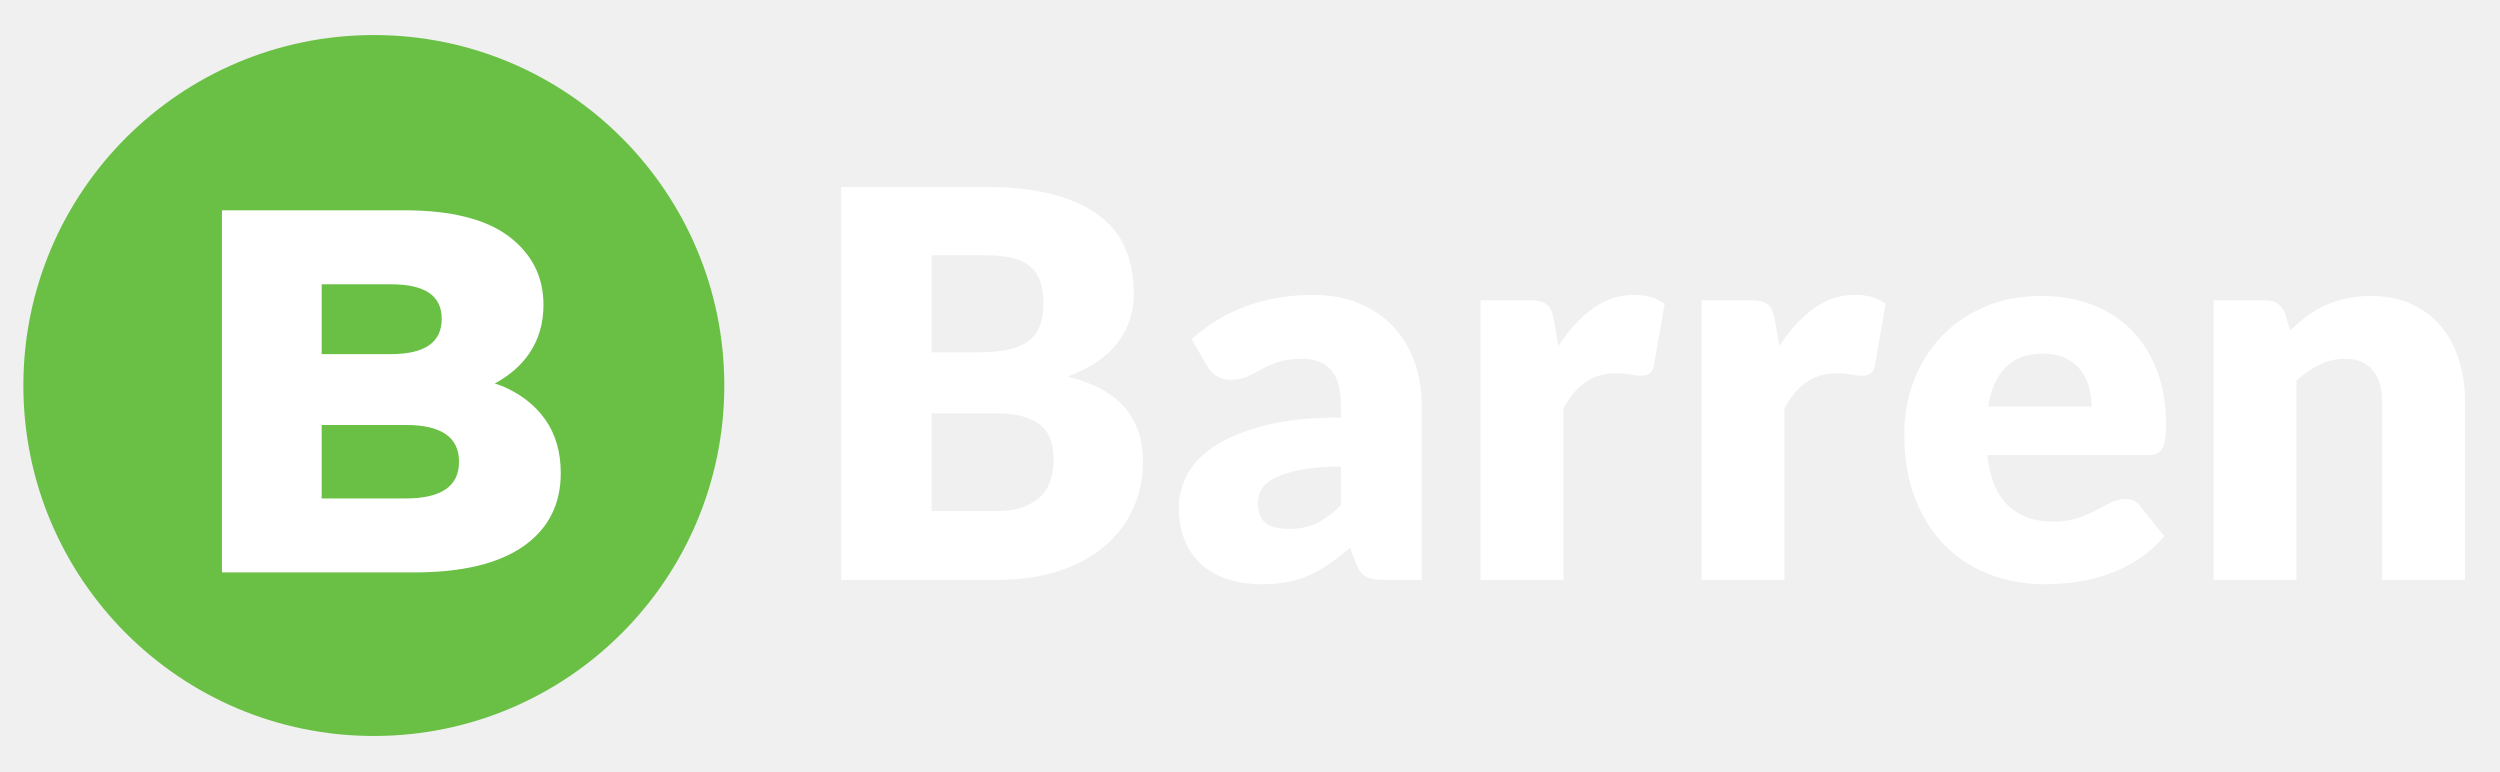
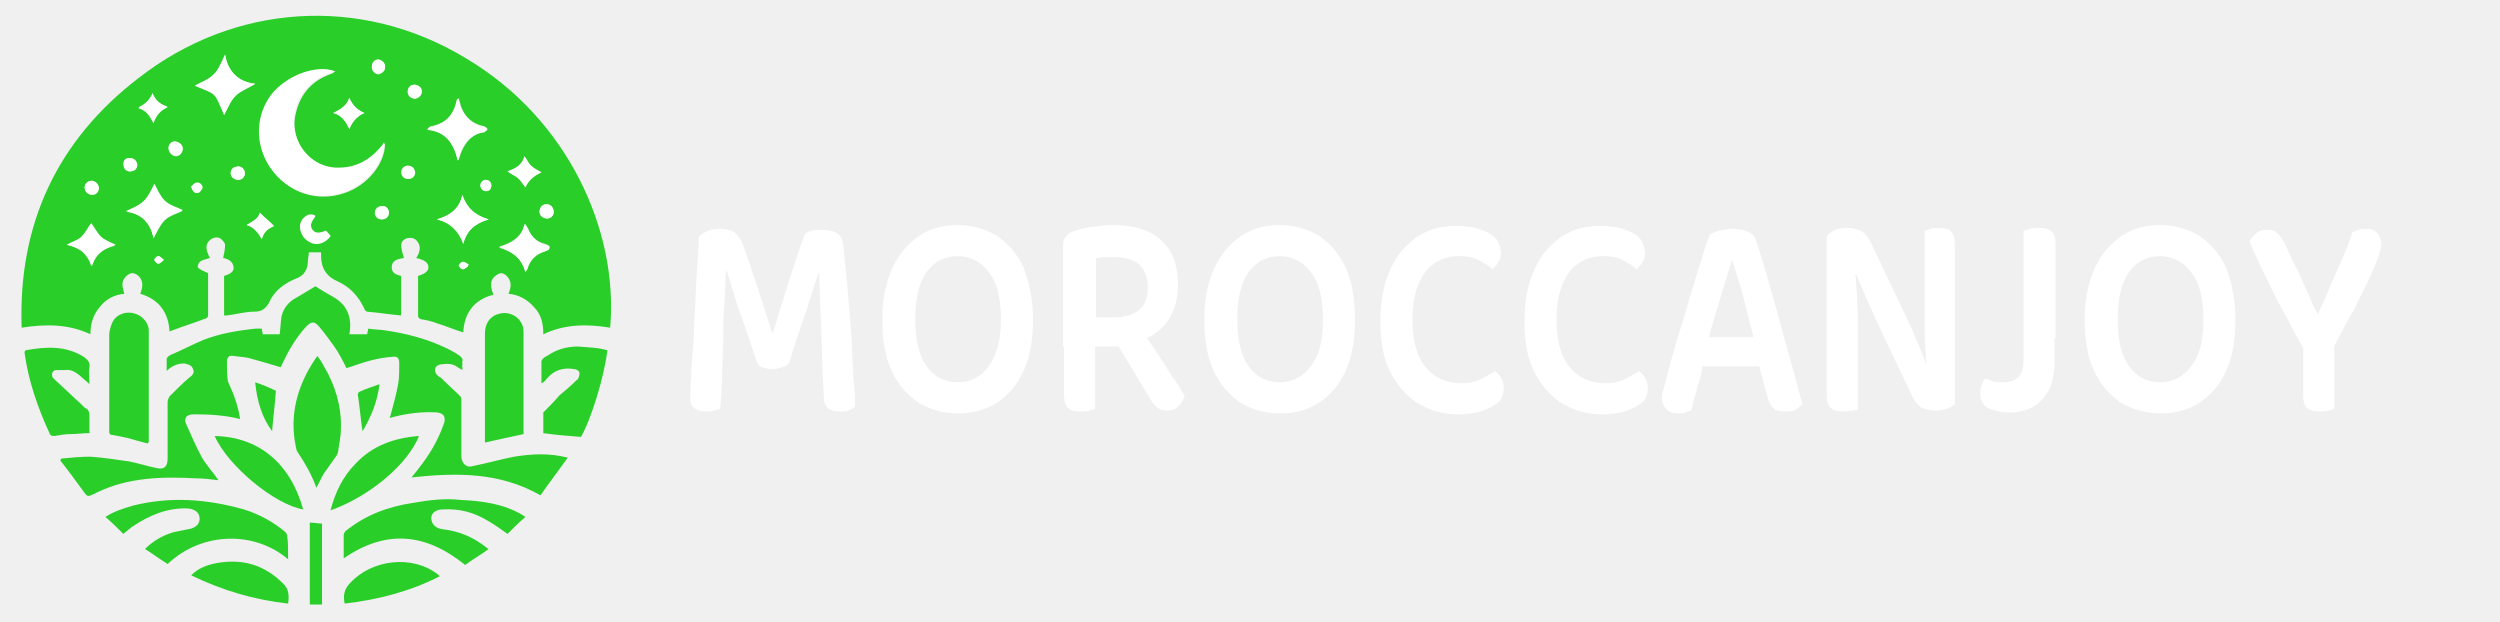
- <svg xmlns="http://www.w3.org/2000/svg" preserveAspectRatio="xMidYMid" width="214" height="66" viewBox="0 0 214 66">
-   <defs>
-     <style>
-       .cls-1 {
-         fill: #fff;
-         fill-rule: evenodd;
-       }
- 
-       .cls-2 {
-         fill: #6ac045;
-       }
-     </style>
-   </defs>
+ <svg xmlns="http://www.w3.org/2000/svg" version="1.1" id="Layer_1" x="0px" y="0px" viewBox="0 0 265.5 66" enable-background="new 0 0 265.5 66" xml:space="preserve">
  <g>
-     <path d="M203.908,49.639 L203.908,34.427 C203.908,33.258 203.641,32.346 203.107,31.692 C202.572,31.038 201.786,30.711 200.748,30.711 C199.970,30.711 199.237,30.880 198.550,31.219 C197.863,31.557 197.206,32.011 196.580,32.581 L196.580,49.639 L189.481,49.639 L189.481,25.702 L193.878,25.702 C194.321,25.702 194.691,25.802 194.989,26.002 C195.287,26.202 195.496,26.502 195.619,26.902 L196.031,28.287 C196.489,27.856 196.962,27.456 197.451,27.087 C197.939,26.717 198.462,26.406 199.019,26.152 C199.576,25.898 200.179,25.698 200.828,25.552 C201.477,25.406 202.183,25.332 202.947,25.332 C204.244,25.332 205.393,25.560 206.393,26.013 C207.393,26.468 208.237,27.098 208.924,27.906 C209.611,28.714 210.129,29.676 210.481,30.792 C210.832,31.908 211.008,33.120 211.008,34.427 L211.008,49.639 L203.908,49.639 ZM185.085,38.421 C184.962,38.621 184.799,38.759 184.592,38.836 C184.386,38.913 184.123,38.952 183.802,38.952 L170.108,38.952 C170.337,40.952 170.940,42.403 171.917,43.303 C172.894,44.203 174.154,44.653 175.696,44.653 C176.520,44.653 177.230,44.553 177.825,44.353 C178.421,44.153 178.951,43.930 179.417,43.684 C179.883,43.438 180.310,43.215 180.699,43.014 C181.089,42.815 181.497,42.714 181.925,42.714 C182.489,42.714 182.917,42.922 183.207,43.338 L185.268,45.900 C184.535,46.746 183.745,47.435 182.898,47.966 C182.051,48.497 181.180,48.912 180.287,49.212 C179.394,49.512 178.501,49.720 177.608,49.836 C176.715,49.951 175.864,50.009 175.055,50.009 C173.390,50.009 171.829,49.735 170.371,49.189 C168.913,48.643 167.638,47.831 166.547,46.754 C165.455,45.677 164.593,44.338 163.959,42.737 C163.326,41.137 163.009,39.275 163.009,37.151 C163.009,35.551 163.280,34.035 163.822,32.604 C164.364,31.173 165.142,29.918 166.158,28.841 C167.173,27.764 168.402,26.910 169.845,26.279 C171.287,25.648 172.917,25.332 174.734,25.332 C176.306,25.332 177.745,25.579 179.051,26.071 C180.356,26.564 181.478,27.279 182.417,28.218 C183.356,29.157 184.089,30.307 184.615,31.669 C185.142,33.031 185.405,34.574 185.405,36.297 C185.405,36.836 185.383,37.275 185.337,37.613 C185.291,37.952 185.207,38.221 185.085,38.421 ZM178.822,33.135 C178.676,32.596 178.440,32.115 178.112,31.692 C177.783,31.269 177.352,30.927 176.818,30.665 C176.283,30.403 175.635,30.272 174.871,30.272 C173.512,30.272 172.451,30.661 171.688,31.438 C170.925,32.215 170.421,33.335 170.177,34.797 L179.039,34.797 C179.039,34.228 178.967,33.674 178.822,33.135 ZM160.124,31.969 C159.941,32.100 159.696,32.165 159.391,32.165 C159.131,32.165 158.826,32.131 158.475,32.061 C158.124,31.992 157.681,31.957 157.147,31.957 C155.284,31.957 153.818,32.958 152.750,34.958 L152.750,49.639 L145.651,49.639 L145.651,25.702 L149.864,25.702 C150.215,25.702 150.509,25.733 150.746,25.794 C150.983,25.856 151.181,25.952 151.342,26.083 C151.502,26.214 151.624,26.387 151.708,26.602 C151.792,26.818 151.864,27.079 151.925,27.387 L152.315,29.626 C153.185,28.272 154.162,27.202 155.246,26.417 C156.330,25.633 157.513,25.240 158.796,25.240 C159.879,25.240 160.750,25.502 161.406,26.025 L160.490,31.288 C160.429,31.611 160.307,31.838 160.124,31.969 ZM141.208,31.969 C141.025,32.100 140.781,32.165 140.476,32.165 C140.216,32.165 139.911,32.131 139.560,32.061 C139.208,31.992 138.766,31.957 138.231,31.957 C136.369,31.957 134.903,32.958 133.834,34.958 L133.834,49.639 L126.735,49.639 L126.735,25.702 L130.949,25.702 C131.300,25.702 131.594,25.733 131.831,25.794 C132.067,25.856 132.266,25.952 132.426,26.083 C132.586,26.214 132.708,26.387 132.793,26.602 C132.876,26.818 132.949,27.079 133.010,27.387 L133.399,29.626 C134.270,28.272 135.246,27.202 136.331,26.417 C137.414,25.633 138.598,25.240 139.880,25.240 C140.964,25.240 141.834,25.502 142.491,26.025 L141.575,31.288 C141.514,31.611 141.392,31.838 141.208,31.969 ZM116.923,49.362 C116.580,49.178 116.294,48.793 116.065,48.208 L115.561,46.892 C114.965,47.400 114.393,47.847 113.843,48.231 C113.294,48.616 112.725,48.943 112.137,49.212 C111.549,49.482 110.923,49.682 110.259,49.812 C109.595,49.943 108.858,50.009 108.049,50.009 C106.965,50.009 105.981,49.866 105.095,49.580 C104.210,49.295 103.458,48.874 102.840,48.318 C102.221,47.762 101.744,47.071 101.408,46.245 C101.072,45.419 100.905,44.466 100.905,43.386 C100.905,42.536 101.118,41.664 101.546,40.768 C101.973,39.873 102.714,39.059 103.767,38.325 C104.820,37.592 106.240,36.978 108.026,36.484 C109.813,35.990 112.064,35.743 114.782,35.743 L114.782,34.718 C114.782,33.305 114.496,32.283 113.923,31.654 C113.351,31.025 112.538,30.711 111.484,30.711 C110.645,30.711 109.958,30.803 109.423,30.988 C108.889,31.173 108.412,31.380 107.992,31.611 C107.572,31.842 107.164,32.050 106.767,32.234 C106.370,32.419 105.897,32.511 105.347,32.511 C104.858,32.511 104.443,32.392 104.099,32.154 C103.756,31.915 103.484,31.619 103.286,31.265 L102.004,29.026 C103.439,27.749 105.030,26.798 106.778,26.175 C108.526,25.552 110.400,25.240 112.400,25.240 C113.835,25.240 115.129,25.475 116.282,25.944 C117.435,26.414 118.412,27.068 119.213,27.906 C120.015,28.745 120.629,29.741 121.057,30.896 C121.484,32.050 121.698,33.312 121.698,34.681 L121.698,49.639 L118.446,49.639 C117.774,49.639 117.267,49.547 116.923,49.362 ZM114.782,39.944 C113.362,39.944 112.194,40.038 111.278,40.224 C110.362,40.410 109.637,40.643 109.103,40.922 C108.568,41.202 108.198,41.520 107.992,41.877 C107.786,42.234 107.683,42.622 107.683,43.041 C107.683,43.864 107.904,44.442 108.347,44.776 C108.790,45.110 109.438,45.277 110.294,45.277 C111.210,45.277 112.011,45.115 112.698,44.792 C113.385,44.469 114.080,43.946 114.782,43.222 L114.782,39.944 ZM97.836,39.506 C97.836,40.937 97.561,42.268 97.012,43.499 C96.462,44.730 95.657,45.804 94.596,46.719 C93.535,47.635 92.226,48.351 90.669,48.866 C89.111,49.382 87.333,49.639 85.333,49.639 L72.005,49.639 L72.005,16.007 L84.279,16.007 C86.584,16.007 88.546,16.222 90.165,16.653 C91.783,17.084 93.103,17.692 94.126,18.477 C95.149,19.261 95.893,20.216 96.359,21.339 C96.825,22.463 97.058,23.717 97.058,25.102 C97.058,25.856 96.951,26.583 96.737,27.283 C96.523,27.983 96.187,28.641 95.729,29.257 C95.271,29.872 94.684,30.430 93.966,30.930 C93.248,31.430 92.386,31.865 91.378,32.234 C93.577,32.773 95.203,33.646 96.256,34.854 C97.310,36.063 97.836,37.613 97.836,39.506 ZM89.020,24.028 C88.821,23.497 88.516,23.070 88.104,22.747 C87.691,22.424 87.168,22.193 86.535,22.055 C85.901,21.916 85.150,21.847 84.279,21.847 L79.745,21.847 L79.745,30.157 L83.776,30.157 C84.630,30.157 85.401,30.096 86.088,29.972 C86.775,29.849 87.359,29.634 87.840,29.326 C88.321,29.018 88.688,28.595 88.940,28.056 C89.191,27.518 89.317,26.841 89.317,26.025 C89.317,25.225 89.218,24.559 89.020,24.028 ZM89.947,37.682 C89.787,37.190 89.512,36.774 89.123,36.436 C88.733,36.097 88.218,35.835 87.577,35.651 C86.936,35.466 86.126,35.374 85.150,35.374 L79.745,35.374 L79.745,43.753 L85.195,43.753 C86.218,43.753 87.054,43.622 87.703,43.361 C88.352,43.099 88.859,42.760 89.226,42.345 C89.592,41.929 89.844,41.460 89.981,40.937 C90.119,40.414 90.188,39.883 90.188,39.344 C90.188,38.729 90.107,38.175 89.947,37.682 Z" class="cls-1" />
+     <path fill="#29CE29" d="M22.1,29c0,1.5,0,3,0,4.5c0,0.1-0.1,0.3-0.2,0.3c-1.3,0.5-2.6,0.9-3.9,1.4c-0.1-2-1.1-3.4-3.1-4   c0.1-0.3,0.2-0.6,0.2-0.8c0.1-0.7-0.4-1.3-1-1.4c-0.5,0-1.1,0.6-1.1,1.2c0,0.3,0.1,0.6,0.2,1c-1,0.1-1.9,0.5-2.6,1.4   c-0.7,0.8-1,1.8-1,2.9c-2.3-1.1-4.8-1.1-7.3-0.7c-0.4-11,3.8-19.9,12.4-26.5c10.1-7.9,23.6-8.9,34.8-2.1   c10.8,6.4,16.2,18.3,15.3,28.6c-2.4-0.4-4.8-0.4-7.1,0.7c0-1.1-0.2-2.1-1-2.9c-0.7-0.8-1.6-1.3-2.7-1.4c0.3-0.7,0.4-1.4-0.3-2   c-0.4-0.3-0.7-0.2-1.1,0.1c-0.5,0.4-0.6,1-0.2,2c-2,0.5-3.1,1.9-3.2,4c-1-0.3-1.9-0.7-2.9-1c-0.5-0.2-1-0.3-1.6-0.4   c-0.1,0-0.3-0.2-0.3-0.3c0-1.4,0-2.9,0-4.3c0.7-0.2,1.1-0.5,1.1-0.9c0-0.5-0.4-0.8-1.3-1c0.4-0.6,0.6-1.3,0-1.9   c-0.3-0.3-0.9-0.3-1.2-0.1c-0.5,0.3-0.5,0.7-0.1,2c-0.6,0.1-1.3,0.2-1.3,1c0,0.6,0.5,0.8,1,0.9c0,1.4,0,2.8,0,4.2   c-1.2-0.1-2.4-0.3-3.6-0.4c-0.1,0-0.3-0.2-0.3-0.3c-0.6-1.3-1.5-2.3-2.8-2.9c-1.2-0.5-1.8-1.4-1.8-2.7c0-0.1,0-0.2,0-0.4   c-0.4,0-0.8,0-1.3,0c0,0.3-0.1,0.6-0.1,0.9c0,0.9-0.4,1.6-1.3,1.9c-1.2,0.5-2.3,1.3-2.8,2.5c-0.4,0.7-0.8,1-1.6,1   c-1,0-2,0.3-2.9,0.4c-0.1,0-0.2,0-0.3,0c0-1.4,0-2.8,0-4.2c0.7-0.2,1.1-0.5,1-1c-0.1-0.5-0.5-0.8-1.1-0.9c0.1-0.5,0.2-0.9,0.2-1.4   c0-0.2-0.2-0.4-0.4-0.6c-0.3-0.3-0.9-0.2-1.2,0.1c-0.5,0.4-0.5,1,0,1.9c-0.6,0.2-1.3,0.2-1.3,1C21.2,28.6,21.6,28.8,22.1,29z    M35.6,7.6c-1.5-0.6-4.7,0-6.5,2.3c-1.9,2.3-2,5.5-0.3,8c1.8,2.6,4.9,3.6,7.8,2.6c2.4-0.8,4.3-3.1,4.3-5.3   c-0.1,0.1-0.2,0.2-0.2,0.3c-1.2,1.4-2.7,2.3-4.6,2.4c-3,0.1-5.4-2.8-4.7-5.8c0.5-2.2,1.8-3.6,3.9-4.3C35.4,7.7,35.5,7.6,35.6,7.6z    M48.6,17c0,0,0.1,0,0.1,0c0-0.1,0.1-0.2,0.1-0.3c0.4-1.3,1.1-2.3,2.4-2.7c0.1,0,0.3-0.1,0.4-0.1c0.1,0,0.1-0.1,0.2-0.2   c-0.1-0.1-0.1-0.1-0.2-0.2c-0.1,0-0.1-0.1-0.2-0.1c-1.5-0.3-2.3-1.3-2.6-2.7c0-0.1-0.1-0.2-0.1-0.3c-0.1,0.1-0.1,0.1-0.1,0.1   c-0.3,1.6-1.2,2.6-2.8,2.9c-0.1,0-0.2,0.1-0.3,0.2c0,0,0,0.1,0,0.1C47.3,14,48.2,15.2,48.6,17z M23.9,5.8c-0.4,0.8-0.7,1.6-1.2,2.1   c-0.5,0.5-1.3,0.8-2,1.2c2.3,1,2,0.5,3.1,3.1c0.4-0.7,0.6-1.5,1.2-2c0.5-0.5,1.3-0.8,2.1-1.3C25.3,8.7,24.2,7.6,23.9,5.8z    M16.3,25.3c0.4-0.7,0.7-1.4,1.2-1.9c0.5-0.5,1.3-0.7,1.9-1c-0.6-0.3-1.4-0.5-1.9-1c-0.5-0.5-0.8-1.2-1.1-1.8   c-0.3,0.5-0.6,1.3-1.1,1.8c-0.5,0.5-1.3,0.7-1.9,1.1C15,22.7,16,23.6,16.3,25.3z M46.4,23.3c1.5,0.3,2.4,1.2,2.8,2.6   c0.4-1.5,1.3-2.2,2.7-2.6c-1.4-0.4-2.3-1.2-2.8-2.6C48.8,22.2,47.7,22.9,46.4,23.3z M55.8,28.9c0.1-0.2,0.2-0.3,0.2-0.4   c0.3-1,0.9-1.6,1.9-1.9c0.1,0,0.3-0.1,0.4-0.2c0.1,0,0.1-0.3,0-0.3c-0.1-0.1-0.2-0.1-0.4-0.2c-0.9-0.2-1.5-0.8-1.8-1.6   c-0.1-0.2-0.2-0.3-0.3-0.5c0,0-0.1,0-0.1,0c-0.3,1.4-1.4,2-2.7,2.4C54.4,26.7,55.4,27.4,55.8,28.9z M7.1,26c1.4,0.3,2.2,1,2.6,2.3   c0.4-1.3,1.3-1.9,2.5-2.2c-0.6-0.4-1.2-0.6-1.6-0.9c-0.4-0.4-0.7-0.9-1-1.4c-0.3,0.5-0.6,1-1,1.4C8.3,25.5,7.7,25.6,7.1,26z    M34.6,24.5c-0.7,0.3-1.1,0.3-1.4-0.1c-0.3-0.4-0.2-0.9,0.3-1.5c-0.5-0.3-1-0.1-1.4,0.4c-0.5,0.7-0.2,1.7,0.6,2.2   c0.8,0.5,1.8,0.3,2.4-0.5C35,24.9,34.8,24.7,34.6,24.5z M57.5,18.3c-0.5-0.3-0.8-0.4-1.1-0.7c-0.3-0.3-0.4-0.6-0.7-1   c-0.3,1-1,1.3-1.8,1.6c0.4,0.3,0.8,0.5,1.1,0.7c0.3,0.3,0.5,0.6,0.8,1C56.1,19.2,56.7,18.7,57.5,18.3z M38.7,12   c-0.7-0.3-1.3-0.8-1.6-1.6c-0.3,0.9-1,1.3-1.7,1.6c0.8,0.2,1.3,0.8,1.7,1.7C37.5,12.8,38,12.3,38.7,12z M16.2,9.9   c-0.3,0.8-0.9,1.2-1.5,1.5c0.8,0.2,1.2,0.8,1.6,1.6c0.3-0.9,0.8-1.4,1.5-1.7C17,11.1,16.5,10.7,16.2,9.9z M29.1,24   c-0.5-0.5-1-0.9-1.5-1.4c-0.2,0.7-0.8,0.9-1.4,1.3c0.7,0.2,1.2,0.8,1.6,1.5C28,24.6,28.5,24.2,29.1,24z M19.4,15.8   c0-0.4-0.3-0.7-0.8-0.7c-0.4,0-0.7,0.3-0.7,0.7c0,0.4,0.4,0.8,0.8,0.8C19.1,16.6,19.4,16.2,19.4,15.8z M58,21.7   c-0.4,0-0.7,0.4-0.7,0.8c0,0.4,0.4,0.7,0.8,0.7c0.4,0,0.7-0.3,0.7-0.7C58.8,22,58.4,21.6,58,21.7z M44.8,9.7C44.8,9.3,44.4,9,44,9   c-0.4,0-0.7,0.3-0.7,0.7c0,0.4,0.4,0.8,0.8,0.7C44.5,10.4,44.8,10.1,44.8,9.7z M9.7,19.2c-0.4,0-0.7,0.4-0.7,0.7   c0,0.4,0.4,0.7,0.8,0.7c0.4,0,0.7-0.3,0.7-0.7C10.4,19.6,10.1,19.2,9.7,19.2z M26,18.4c0-0.4-0.4-0.8-0.8-0.7   c-0.4,0-0.7,0.3-0.7,0.7c0,0.4,0.4,0.7,0.8,0.7C25.7,19.1,26,18.8,26,18.4z M40.9,7.1c0-0.4-0.3-0.7-0.7-0.7   c-0.4,0-0.7,0.3-0.7,0.7c0,0.4,0.3,0.8,0.7,0.8C40.6,7.8,40.9,7.5,40.9,7.1z M41.3,22.6c0-0.4-0.3-0.7-0.8-0.7   c-0.4,0-0.7,0.3-0.7,0.7c0,0.4,0.3,0.7,0.7,0.7C41,23.2,41.3,23,41.3,22.6z M13.8,18.2c0.4,0,0.7-0.3,0.8-0.6   c0-0.4-0.3-0.8-0.7-0.8c-0.4,0-0.7,0.3-0.7,0.6C13.1,17.9,13.4,18.2,13.8,18.2z M43.3,17.6c-0.4,0-0.7,0.3-0.7,0.7   c0,0.4,0.3,0.7,0.7,0.7c0.4,0,0.7-0.3,0.7-0.7C44.1,17.9,43.8,17.6,43.3,17.6z M51.6,20.3c0.3,0,0.6-0.3,0.6-0.6   c0-0.4-0.3-0.6-0.6-0.6c-0.3,0-0.5,0.2-0.5,0.6C51,20,51.3,20.3,51.6,20.3z M20.3,19.8c0.1,0.4,0.4,0.8,0.6,0.7   c0.2-0.1,0.4-0.3,0.5-0.5c0.1-0.3-0.3-0.6-0.6-0.6C20.7,19.4,20.5,19.6,20.3,19.8z M49.7,28.3c0-0.1,0-0.1,0-0.2   c-0.2-0.1-0.4-0.3-0.6-0.3c-0.1,0-0.4,0.3-0.4,0.4c0.1,0.2,0.3,0.4,0.4,0.4C49.3,28.6,49.5,28.4,49.7,28.3z M17.4,27.6   c-0.3-0.2-0.4-0.4-0.6-0.4c-0.1,0-0.4,0.2-0.4,0.4c0,0.1,0.2,0.4,0.4,0.4C17,28,17.2,27.8,17.4,27.6z" />
+     <path fill="#29CE29" d="M25.5,44.5c-1.6-0.4-3.2-0.5-4.9-0.5c-0.9,0-1.1,0.5-0.8,1.1c0.5,1.1,1,2.3,1.6,3.4   c0.5,0.9,1.2,1.6,1.8,2.5c-0.8-0.1-1.6-0.2-2.4-0.2c-3.6-0.2-7.2-0.1-10.5,1.5c-0.1,0-0.1,0.1-0.2,0.1c-0.8,0.4-0.8,0.4-1.3-0.3   c-0.8-1.1-1.6-2.2-2.4-3.2c0-0.1,0.1-0.1,0.1-0.2c1-0.1,2.1-0.2,3.1-0.2c1.4,0.1,2.7,0.3,4.1,0.5c1,0.2,1.9,0.5,2.9,0.7   c0.8,0.2,1.2-0.1,1.2-1c0-2,0-4,0-6c0-0.2,0.1-0.4,0.2-0.6c0.7-0.7,1.4-1.4,2.1-2c0.3-0.2,0.6-0.5,0.4-0.9   c-0.1-0.4-0.5-0.5-0.9-0.6c-0.7,0-1.3,0.2-1.9,0.8c0-0.5,0-0.9,0-1.3c0-0.1,0.2-0.3,0.4-0.4c1.2-0.5,2.3-1.1,3.5-1.6   c1.8-0.7,3.7-1,5.5-1.2c0.2,0,0.4,0,0.7,0c0,0.2,0.1,0.4,0.1,0.6c0.6,0,1.2,0,1.8,0c0.1-0.7,0.1-1.3,0.2-1.9c0.2-0.9,0.8-1.6,1.6-2   c0.7-0.4,1.3-0.8,2-1.2c0.6,0.4,1.3,0.8,2,1.2c1.5,0.9,1.9,2.3,1.6,3.9c0.6,0,1.2,0,1.9,0c0-0.2,0.1-0.4,0.1-0.6   c0.6,0.1,1.3,0.1,1.9,0.2c2,0.3,4,0.8,5.8,1.6c0.7,0.3,1.3,0.6,1.9,1c0.3,0.2,0.5,0.4,0.4,0.7c0,0.3,0,0.5,0,0.9   c-0.2-0.1-0.3-0.2-0.5-0.3c-0.5-0.4-1.1-0.4-1.8-0.3c-0.6,0.1-0.8,0.6-0.4,1.1c0.1,0.1,0.2,0.2,0.4,0.3c0.7,0.7,1.4,1.3,2.1,2   c0.1,0.1,0.1,0.3,0.1,0.4c0,1.9,0,3.8,0,5.7c0,0.1,0,0.3,0,0.4c0.1,0.7,0.6,1.1,1.2,0.9c1.5-0.3,2.9-0.7,4.4-1   c1.9-0.3,3.7-0.4,5.7,0.1c-1,1.4-2,2.7-2.9,4c-4.4-2.5-9-2.4-13.7-1.9c0.3-0.4,0.6-0.7,0.8-1c1.1-1.4,2-2.9,2.6-4.6   c0-0.1,0.1-0.2,0.1-0.3c0.1-0.6-0.1-0.9-0.8-1c-1.6-0.1-3.1,0.1-4.7,0.5c-0.1,0-0.2,0.1-0.3,0.1c0.3-1.2,0.7-2.5,0.9-3.7   c0.1-0.7,0.1-1.4,0.1-2.1c0-0.6-0.2-0.8-0.8-0.7c-1.4,0.1-2.8,0.5-4.2,1c-0.2,0.1-0.4,0.1-0.6,0.2c-0.4-0.8-0.8-1.6-1.3-2.3   c-0.5-0.7-1-1.4-1.6-2.1c-0.5-0.6-0.8-0.6-1.4,0c-1.1,1.2-1.9,2.6-2.6,4.1c0,0.1-0.1,0.2-0.1,0.2c-1-0.3-2-0.6-3.1-0.9   c-0.6-0.2-1.3-0.2-1.9-0.3c-0.5-0.1-0.7,0.2-0.7,0.6c0,0.7,0,1.4,0.1,2.1C24.9,42,25.3,43.2,25.5,44.5z" />
+     <path fill="#29CE29" d="M30.6,59.4c-3.5-3-9.1-3-12.8,0.5c-0.8-0.5-1.6-1.1-2.4-1.6c0.9-0.9,2-1.5,3.1-1.8c0.5-0.1,1-0.2,1.5-0.3   c0.7-0.1,1.2-0.5,1.2-1.1c0-0.6-0.4-1-1.2-1.1c-2.2-0.1-4.1,0.7-5.9,1.9c-0.3,0.2-0.6,0.5-1,0.8c-0.6-0.6-1.2-1.2-1.9-1.8   c0.9-0.6,1.9-0.9,2.9-1.2c4-1,7.9-0.7,11.8,0.4c1.6,0.5,3.1,1.3,4.4,2.4c0.1,0.1,0.2,0.3,0.2,0.4C30.6,57.6,30.6,58.4,30.6,59.4z" />
+     <path fill="#29CE29" d="M36.5,59.3c0-0.8,0-1.6,0-2.5c0-0.1,0.1-0.3,0.2-0.4c2.1-1.7,4.5-2.6,7.2-3c1.7-0.3,3.4-0.5,5.1-0.3   c2.2,0.1,4.5,0.4,6.5,1.6c0.1,0.1,0.2,0.1,0.3,0.2c-0.7,0.6-1.3,1.2-1.9,1.8c-0.7-0.5-1.4-1-2.1-1.4c-1.5-0.9-3-1.3-4.8-1.2   c-0.7,0-1.2,0.4-1.2,0.9c0,0.6,0.4,1.1,1.2,1.2c1.7,0.2,3.2,0.8,4.6,1.9c0.1,0.1,0.1,0.1,0.3,0.2c-0.8,0.6-1.7,1.1-2.5,1.7   C45.2,56.6,41,56.2,36.5,59.3z" />
+     <path fill="#29CE29" d="M15.7,47.1c-0.8-0.2-1.5-0.4-2.2-0.6c-0.5-0.1-1-0.2-1.5-0.3c-0.4,0-0.4-0.2-0.4-0.5c0-0.9,0-1.8,0-2.7   c0-2.5,0-4.9,0-7.4c0-0.5,0.2-1.1,0.4-1.5c0.4-0.7,1.4-1.1,2.3-0.8c0.8,0.2,1.5,1,1.5,1.8c0,3.9,0,7.8,0,11.8   C15.8,47,15.7,47,15.7,47.1z" />
+     <path fill="#29CE29" d="M55.6,46.1c-1.4,0.3-2.8,0.6-4.1,0.9c0-0.1,0-0.1,0-0.2c0-3.8,0-7.6,0-11.4c0-1.1,0.6-1.9,1.6-2.1   c1.2-0.3,2.5,0.6,2.5,1.9c0,1.4,0,2.8,0,4.2c0,2.1,0,4.2,0,6.3C55.6,45.9,55.6,46,55.6,46.1z" />
+     <path fill="#29CE29" d="M33.6,51.8c-0.5-1.4-1.2-2.6-2-3.8c-0.2-0.3-0.2-0.8-0.3-1.2c-0.5-3.3,0.5-6.3,2.4-9   c0.3,0.4,0.5,0.7,0.7,1.1c1.2,2,1.9,4.3,1.8,6.7c0,0.8-0.2,1.6-0.3,2.4c0,0.1-0.1,0.2-0.1,0.3c-0.4,0.6-0.8,1.1-1.2,1.7   C34.2,50.5,34,51.1,33.6,51.8z" />
+     <path fill="#29CE29" d="M2.7,37.2c2.2-0.4,4.3-0.5,6.2,0.7c0.4,0.3,0.7,0.6,0.6,1.1c-0.1,0.6,0,1.2,0,1.8c-0.4-0.4-0.7-0.6-1-0.9   c-0.5-0.4-1-0.7-1.6-0.6c-0.3,0-0.6,0-0.9,0c-0.4,0-0.6,0.4-0.4,0.8c0.1,0.1,0.2,0.2,0.3,0.3c0.9,0.8,1.8,1.7,2.7,2.5   c0.1,0.1,0.3,0.3,0.4,0.4c0.5,0.2,0.5,0.6,0.5,1c0,0.6,0,1.1,0,1.7c-0.7,0-1.4,0.1-2,0.1c-0.6,0-1.1,0.1-1.7,0.2   c-0.2,0-0.4,0-0.5-0.2C4,43.3,3,40.4,2.6,37.4C2.6,37.3,2.7,37.3,2.7,37.2z" />
+     <path fill="#29CE29" d="M64.5,37.2c-0.3,2.7-1.7,7.3-2.8,9.2c-1.3-0.1-2.6-0.2-4-0.4c0-0.8,0-1.6,0-2.2c0.6-0.6,1.2-1.2,1.7-1.8   c0.6-0.5,1.2-1,1.8-1.6c0.1-0.1,0.2-0.1,0.2-0.2c0.1-0.2,0.2-0.5,0.1-0.7c0-0.1-0.3-0.3-0.5-0.3c-1.2-0.2-2.2,0.1-3,1.1   c-0.1,0.1-0.2,0.3-0.5,0.4c0-0.8,0-1.5,0-2.3c0-0.2,0.3-0.5,0.6-0.6c1-0.7,2.1-1,3.3-1C62.5,36.9,63.5,36.9,64.5,37.2z" />
+     <path fill="#29CE29" d="M44.5,46.3c-1.2,3-5.2,6.4-9.4,7.9c0.5-1.9,1.3-3.6,2.7-5C39.6,47.3,41.9,46.5,44.5,46.3z" />
+     <path fill="#29CE29" d="M22.8,46.3c4.6,0.1,8,2.8,9.4,7.8C29.2,53.6,24.2,49.5,22.8,46.3z" />
+     <path fill="#29CE29" d="M36.6,64.1c-0.2-0.9,0-1.6,0.6-2.2c2.3-2.5,6.6-3,9.3-0.9c0.1,0.1,0.1,0.1,0.2,0.2   C43.6,62.8,40.1,63.7,36.6,64.1z" />
+     <path fill="#29CE29" d="M20.3,61.1c0.8-0.8,1.7-1.1,2.7-1.3c2.8-0.5,5.1,0.2,7.1,2.2c0.6,0.6,0.6,1.3,0.5,2.1   C27,63.7,23.6,62.7,20.3,61.1z" />
+     <path fill="#29CE29" d="M34.2,64.2c-0.5,0-0.9,0-1.3,0c0-2.9,0-5.8,0-8.7c0.4,0,0.9,0.1,1.3,0.1C34.2,58.4,34.2,61.3,34.2,64.2z" />
+     <path fill="#29CE29" d="M29.3,41.5c-0.1,1.5-0.3,2.9-0.4,4.3c-1.1-1.5-1.6-3.2-1.8-5.2C28,40.9,28.7,41.2,29.3,41.5z" />
+     <path fill="#29CE29" d="M38.5,45.8c-0.2-1.3-0.3-2.6-0.5-3.9c0-0.1,0.1-0.3,0.2-0.3c0.6-0.3,1.3-0.5,2.1-0.8   C40.1,42.6,39.4,44.3,38.5,45.8z" />
+     <path fill="#FFFFFF" d="M35.6,7.6c-0.2,0.1-0.3,0.1-0.4,0.1c-2.1,0.7-3.5,2.1-3.9,4.3c-0.6,3,1.7,5.9,4.7,5.8   c1.9,0,3.4-0.9,4.6-2.4c0.1-0.1,0.1-0.2,0.2-0.3c0,2.2-1.9,4.5-4.3,5.3c-2.9,1-6,0-7.8-2.6c-1.7-2.5-1.6-5.7,0.3-8   C31,7.6,34.1,6.9,35.6,7.6z" />
+     <path fill="#FFFFFF" d="M48.6,17c-0.4-1.7-1.2-3-3.2-3.2c0,0,0-0.1,0-0.1c0.1-0.1,0.2-0.2,0.3-0.2c1.6-0.3,2.5-1.3,2.8-2.9   c0,0,0.1-0.1,0.1-0.1c0.1,0.1,0.1,0.2,0.1,0.3c0.4,1.4,1.2,2.3,2.6,2.7c0.1,0,0.2,0,0.2,0.1c0.1,0,0.1,0.1,0.2,0.2   c-0.1,0.1-0.1,0.1-0.2,0.2c-0.1,0.1-0.3,0.1-0.4,0.1c-1.4,0.4-2.1,1.4-2.4,2.7c0,0.1-0.1,0.2-0.1,0.3C48.7,17,48.6,17,48.6,17z" />
+     <path fill="#FFFFFF" d="M23.9,5.8c0.3,1.8,1.4,2.9,3.2,3.1c-0.8,0.5-1.6,0.7-2.1,1.3c-0.5,0.5-0.8,1.3-1.2,2   c-1.1-2.6-0.8-2.1-3.1-3.1c0.7-0.4,1.5-0.6,2-1.2C23.2,7.5,23.5,6.7,23.9,5.8z" />
+     <path fill="#FFFFFF" d="M16.3,25.3c-0.3-1.6-1.3-2.6-2.9-2.9c0.7-0.3,1.4-0.6,1.9-1.1c0.5-0.5,0.8-1.2,1.1-1.8   c0.3,0.6,0.6,1.3,1.1,1.8c0.5,0.5,1.3,0.7,1.9,1c-0.7,0.3-1.4,0.6-1.9,1C17,23.8,16.7,24.5,16.3,25.3z" />
+     <path fill="#FFFFFF" d="M46.4,23.3c1.4-0.4,2.4-1.1,2.7-2.6c0.4,1.4,1.4,2.2,2.8,2.6c-1.4,0.4-2.4,1.2-2.7,2.6   C48.7,24.6,47.9,23.7,46.4,23.3z" />
+     <path fill="#FFFFFF" d="M55.8,28.9c-0.4-1.5-1.4-2.2-2.8-2.6c1.3-0.4,2.4-1,2.7-2.4c0,0,0.1,0,0.1,0c0.1,0.2,0.2,0.3,0.3,0.5   c0.3,0.8,1,1.4,1.8,1.6c0.1,0,0.3,0.1,0.4,0.2c0.1,0,0,0.3,0,0.3c-0.1,0.1-0.2,0.1-0.4,0.2c-1,0.3-1.6,0.9-1.9,1.9   C56,28.6,55.9,28.7,55.8,28.9z" />
+     <path fill="#FFFFFF" d="M7.1,26c0.7-0.3,1.2-0.5,1.6-0.9c0.4-0.4,0.6-0.9,1-1.4c0.3,0.4,0.6,1,1,1.4c0.4,0.4,1,0.6,1.6,0.9   c-1.2,0.3-2.1,0.9-2.5,2.2C9.3,26.9,8.5,26.3,7.1,26z" />
+     <path fill="#FFFFFF" d="M34.6,24.5c0.2,0.2,0.3,0.4,0.5,0.6c-0.6,0.8-1.6,1.1-2.4,0.5c-0.8-0.5-1-1.5-0.6-2.2   c0.3-0.5,0.9-0.7,1.4-0.4c-0.5,0.6-0.7,1.1-0.3,1.5C33.5,24.8,34,24.8,34.6,24.5z" />
+     <path fill="#FFFFFF" d="M57.5,18.3c-0.8,0.3-1.4,0.8-1.7,1.6c-0.3-0.4-0.5-0.8-0.8-1c-0.3-0.3-0.7-0.4-1.1-0.7   c0.9-0.3,1.6-0.7,1.8-1.6c0.3,0.4,0.4,0.8,0.7,1C56.7,17.9,57.1,18.1,57.5,18.3z" />
+     <path fill="#FFFFFF" d="M38.7,12c-0.7,0.3-1.3,0.8-1.6,1.7c-0.4-0.9-0.9-1.5-1.7-1.7c0.7-0.4,1.4-0.7,1.7-1.6   C37.5,11.3,38,11.7,38.7,12z" />
+     <path fill="#FFFFFF" d="M16.2,9.9c0.3,0.8,0.9,1.2,1.6,1.5c-0.7,0.3-1.2,0.8-1.5,1.7c-0.4-0.8-0.8-1.4-1.6-1.6   C15.3,11.1,15.9,10.7,16.2,9.9z" />
+     <path fill="#FFFFFF" d="M29.1,24c-0.6,0.3-1.1,0.6-1.3,1.4c-0.4-0.8-0.8-1.3-1.6-1.5c0.6-0.4,1.2-0.6,1.4-1.3   C28.1,23.1,28.6,23.5,29.1,24z" />
+     <path fill="#FFFFFF" d="M19.4,15.8c0,0.4-0.3,0.7-0.7,0.7c-0.4,0-0.8-0.4-0.8-0.8c0-0.4,0.3-0.7,0.7-0.7   C19.1,15.1,19.4,15.4,19.4,15.8z" />
+     <path fill="#FFFFFF" d="M58,21.7c0.4,0,0.8,0.3,0.8,0.8c0,0.4-0.3,0.7-0.7,0.7c-0.4,0-0.8-0.3-0.8-0.7C57.3,22,57.6,21.7,58,21.7z" />
+     <path fill="#FFFFFF" d="M44.8,9.7c0,0.4-0.3,0.7-0.7,0.8c-0.4,0-0.8-0.3-0.8-0.7C43.3,9.3,43.6,9,44,9C44.4,9,44.8,9.3,44.8,9.7z" />
+     <path fill="#FFFFFF" d="M9.7,19.2c0.4,0,0.8,0.3,0.8,0.8c0,0.4-0.3,0.7-0.7,0.7c-0.4,0-0.8-0.3-0.8-0.7C8.9,19.6,9.3,19.2,9.7,19.2   z" />
+     <path fill="#FFFFFF" d="M26,18.4c0,0.4-0.3,0.7-0.7,0.7c-0.4,0-0.8-0.3-0.8-0.7c0-0.4,0.3-0.7,0.7-0.7C25.7,17.6,26,18,26,18.4z" />
+     <path fill="#FFFFFF" d="M40.9,7.1c0,0.4-0.3,0.7-0.7,0.7c-0.4,0-0.8-0.3-0.7-0.8c0-0.4,0.3-0.7,0.7-0.7C40.6,6.4,40.9,6.7,40.9,7.1   z" />
+     <path fill="#FFFFFF" d="M41.3,22.6c0,0.4-0.3,0.7-0.7,0.7c-0.4,0-0.7-0.3-0.7-0.7c0-0.4,0.3-0.7,0.7-0.7   C40.9,21.8,41.3,22.1,41.3,22.6z" />
+     <path fill="#FFFFFF" d="M13.8,18.2c-0.4,0-0.7-0.3-0.7-0.8c0-0.4,0.3-0.7,0.7-0.6c0.4,0,0.8,0.3,0.7,0.8   C14.6,18,14.2,18.2,13.8,18.2z" />
+     <path fill="#FFFFFF" d="M43.3,17.6c0.4,0,0.7,0.3,0.8,0.7c0,0.4-0.3,0.7-0.7,0.7c-0.4,0-0.7-0.3-0.7-0.7   C42.7,17.9,43,17.6,43.3,17.6z" />
+     <path fill="#FFFFFF" d="M51.6,20.3c-0.3,0-0.6-0.3-0.6-0.6c0-0.3,0.2-0.5,0.5-0.6c0.4,0,0.6,0.2,0.6,0.6   C52.2,20.1,52,20.3,51.6,20.3z" />
+     <path fill="#FFFFFF" d="M20.3,19.8c0.2-0.1,0.4-0.3,0.6-0.4c0.3-0.1,0.7,0.3,0.6,0.6c-0.1,0.2-0.3,0.5-0.5,0.5   C20.6,20.5,20.4,20.2,20.3,19.8z" />
+     <path fill="#FFFFFF" d="M49.7,28.3c-0.2,0.1-0.4,0.3-0.5,0.3c-0.2,0-0.4-0.3-0.4-0.4c0-0.1,0.2-0.4,0.4-0.4c0.2,0,0.4,0.2,0.6,0.3   C49.7,28.2,49.7,28.2,49.7,28.3z" />
+     <path fill="#FFFFFF" d="M17.4,27.6c-0.3,0.2-0.4,0.4-0.6,0.4c-0.1,0-0.4-0.3-0.4-0.4c0-0.1,0.2-0.4,0.4-0.4   C17,27.2,17.2,27.4,17.4,27.6z" />
+   </g>
+   <g>
    <g>
-       <circle cx="32" cy="33" r="30" class="cls-2" />
-       <path d="M46.673,35.913 C47.558,37.168 48.001,38.696 48.001,40.496 C48.001,43.182 46.934,45.271 44.801,46.762 C42.667,48.253 39.553,48.998 35.460,48.998 L18.999,48.998 L18.999,18.002 L34.589,18.002 C38.595,18.002 41.585,18.747 43.559,20.238 C45.533,21.729 46.521,23.685 46.521,26.105 C46.521,27.699 46.107,29.094 45.280,30.289 C44.561,31.328 43.574,32.166 42.351,32.826 C42.550,32.896 42.758,32.955 42.950,33.035 C44.546,33.699 45.787,34.659 46.673,35.913 ZM27.534,42.666 L34.763,42.666 C36.244,42.666 37.368,42.408 38.138,41.891 C38.907,41.375 39.292,40.584 39.292,39.522 C39.292,38.459 38.907,37.670 38.138,37.153 C37.368,36.637 36.244,36.378 34.763,36.378 L27.534,36.378 L27.534,42.666 ZM36.723,25.064 C35.997,24.577 34.908,24.334 33.457,24.334 L27.534,24.334 L27.534,30.311 L33.457,30.311 C34.908,30.311 35.997,30.061 36.723,29.559 C37.448,29.057 37.811,28.304 37.811,27.300 C37.811,26.297 37.448,25.551 36.723,25.064 Z" class="cls-1" />
+       <path fill="#FFFFFF" d="M83.8,38.6c-0.2,0.2-0.4,0.3-0.7,0.4c-0.3,0.1-0.6,0.2-1,0.2c-0.5,0-0.8-0.1-1.2-0.2    c-0.3-0.1-0.5-0.4-0.6-0.8c-0.7-2.1-1.3-3.9-1.9-5.5c-0.5-1.6-0.9-2.9-1.2-3.9h-0.1c-0.1,1.4-0.1,2.7-0.2,3.9    c-0.1,1.2-0.1,2.3-0.1,3.5c0,1.1-0.1,2.3-0.1,3.4c0,1.2-0.1,2.4-0.2,3.8c-0.2,0.1-0.4,0.1-0.7,0.2s-0.5,0.1-0.8,0.1    c-0.6,0-1-0.1-1.3-0.4c-0.3-0.2-0.4-0.6-0.4-1.2c0-0.4,0-1,0.1-2c0-0.9,0.1-2,0.2-3.2c0.1-1.2,0.1-2.5,0.2-3.9    c0.1-1.4,0.1-2.7,0.2-4.1c0.1-1.3,0.2-2.6,0.2-3.7c0.1-0.2,0.4-0.4,0.8-0.6c0.4-0.2,0.8-0.3,1.4-0.3c0.7,0,1.2,0.1,1.6,0.4    c0.4,0.3,0.7,0.7,0.9,1.3c0.3,0.9,0.7,1.9,1,2.9c0.4,1.1,0.7,2.2,1.1,3.3c0.3,1.1,0.7,2.1,1,3.1h0.1c0.6-2,1.2-3.9,1.8-5.8    c0.6-1.9,1.1-3.4,1.6-4.7c0.2-0.1,0.5-0.3,0.8-0.3c0.3-0.1,0.7-0.1,1-0.1c0.6,0,1.1,0.1,1.5,0.3c0.4,0.2,0.6,0.6,0.7,1    c0.1,0.4,0.1,1,0.2,1.8c0.1,0.9,0.2,1.9,0.3,3c0.1,1.1,0.2,2.3,0.3,3.6c0.1,1.2,0.2,2.5,0.2,3.6c0.1,1.2,0.1,2.2,0.2,3.2    c0.1,0.9,0.1,1.7,0.1,2.3c-0.2,0.2-0.5,0.3-0.7,0.4c-0.2,0.1-0.6,0.1-0.9,0.1c-0.5,0-0.9-0.1-1.2-0.3c-0.3-0.2-0.5-0.6-0.5-1.2    c-0.1-1.8-0.2-3.5-0.2-5.1c-0.1-1.7-0.1-3.2-0.2-4.6c0-1.4-0.1-2.5-0.1-3.5h-0.1c-0.3,1-0.7,2.2-1.2,3.8    C85.2,34.3,84.5,36.2,83.8,38.6z" />
+       <path fill="#FFFFFF" d="M109.7,33.9c0,2.2-0.3,4-1,5.5c-0.7,1.5-1.6,2.6-2.9,3.4c-1.2,0.8-2.6,1.1-4.1,1.1c-1.5,0-2.9-0.4-4.1-1.1    c-1.2-0.8-2.2-1.9-2.9-3.4c-0.7-1.5-1-3.3-1-5.5c0-2.2,0.4-4,1.1-5.5c0.7-1.5,1.7-2.6,2.9-3.4c1.2-0.8,2.6-1.1,4-1.1    c1.5,0,2.9,0.4,4.1,1.1c1.2,0.8,2.2,1.9,2.9,3.4C109.3,30,109.7,31.8,109.7,33.9z M106.3,33.9c0-2.2-0.4-3.9-1.3-5    c-0.8-1.1-2-1.7-3.3-1.7c-1.4,0-2.5,0.6-3.3,1.7c-0.8,1.1-1.2,2.8-1.2,5c0,2.2,0.4,3.9,1.2,5c0.8,1.1,1.9,1.7,3.3,1.7    s2.5-0.6,3.3-1.7C105.8,37.8,106.3,36.2,106.3,33.9z" />
+       <path fill="#FFFFFF" d="M118.7,36.8h-5.8V26c0-0.4,0.1-0.7,0.3-0.9c0.2-0.2,0.4-0.4,0.7-0.5c0.6-0.2,1.2-0.4,2-0.5    c0.8-0.1,1.5-0.2,2.3-0.2c2.3,0,4.1,0.6,5.2,1.7c1.2,1.1,1.7,2.7,1.7,4.7c0,1.3-0.3,2.4-0.8,3.3c-0.5,1-1.3,1.7-2.3,2.2    C121.2,36.5,120,36.8,118.7,36.8z M112.9,35.4h3.4v8c-0.1,0.1-0.4,0.1-0.6,0.2c-0.3,0.1-0.6,0.1-0.9,0.1c-0.6,0-1.1-0.1-1.4-0.4    c-0.3-0.3-0.4-0.8-0.4-1.4V35.4z M116.3,33.7h2.2c1,0,1.9-0.3,2.5-0.8c0.6-0.5,0.9-1.3,0.9-2.4c0-1-0.3-1.8-0.9-2.4    c-0.6-0.5-1.5-0.8-2.7-0.8c-0.4,0-0.7,0-1,0c-0.3,0-0.6,0.1-0.9,0.1V33.7z M118.2,35.8l2.9-1c0.4,0.7,0.9,1.4,1.4,2.1    s0.9,1.4,1.3,2s0.8,1.3,1.2,1.8c0.3,0.5,0.6,1,0.8,1.3c-0.1,0.5-0.4,0.9-0.7,1.2c-0.3,0.3-0.7,0.4-1.1,0.4c-0.5,0-0.9-0.1-1.2-0.4    c-0.3-0.3-0.6-0.7-0.8-1.1L118.2,35.8z" />
+       <path fill="#FFFFFF" d="M143.9,33.9c0,2.2-0.3,4-1,5.5c-0.7,1.5-1.6,2.6-2.9,3.4c-1.2,0.8-2.6,1.1-4.1,1.1c-1.5,0-2.9-0.4-4.1-1.1    c-1.2-0.8-2.2-1.9-2.9-3.4c-0.7-1.5-1-3.3-1-5.5c0-2.2,0.4-4,1.1-5.5c0.7-1.5,1.7-2.6,2.9-3.4c1.2-0.8,2.6-1.1,4-1.1    c1.5,0,2.9,0.4,4.1,1.1c1.2,0.8,2.2,1.9,2.9,3.4C143.6,30,143.9,31.8,143.9,33.9z M140.5,33.9c0-2.2-0.4-3.9-1.3-5    c-0.8-1.1-2-1.7-3.3-1.7c-1.4,0-2.5,0.6-3.3,1.7c-0.8,1.1-1.2,2.8-1.2,5c0,2.2,0.4,3.9,1.2,5c0.8,1.1,1.9,1.7,3.3,1.7    s2.5-0.6,3.3-1.7C140.1,37.8,140.5,36.2,140.5,33.9z" />
+       <path fill="#FFFFFF" d="M159.4,26.9c0,0.4-0.1,0.7-0.3,1s-0.4,0.5-0.6,0.7c-0.4-0.4-1-0.7-1.5-1c-0.6-0.3-1.3-0.4-2.1-0.4    c-1,0-1.9,0.3-2.6,0.8c-0.8,0.5-1.3,1.3-1.7,2.3c-0.4,1-0.6,2.2-0.6,3.7c0,2.2,0.5,3.9,1.4,5c0.9,1.1,2.2,1.7,3.7,1.7    c0.8,0,1.5-0.1,2.1-0.4s1.1-0.6,1.6-0.9c0.2,0.2,0.4,0.4,0.6,0.7c0.2,0.3,0.3,0.7,0.3,1.1c0,0.4-0.1,0.7-0.2,1    c-0.1,0.3-0.4,0.6-0.8,0.8c-0.4,0.3-0.9,0.5-1.5,0.7c-0.6,0.2-1.5,0.3-2.4,0.3c-1.5,0-2.9-0.4-4.1-1.1c-1.2-0.7-2.2-1.8-3-3.3    s-1.1-3.3-1.1-5.6c0-2.2,0.4-4,1.1-5.5c0.7-1.5,1.7-2.6,2.9-3.4c1.2-0.8,2.5-1.1,4-1.1c1,0,1.9,0.1,2.7,0.4s1.3,0.6,1.7,1.1    C159.2,25.9,159.4,26.4,159.4,26.9z" />
+       <path fill="#FFFFFF" d="M174.7,26.9c0,0.4-0.1,0.7-0.3,1s-0.4,0.5-0.6,0.7c-0.4-0.4-1-0.7-1.5-1c-0.6-0.3-1.3-0.4-2.1-0.4    c-1,0-1.9,0.3-2.6,0.8c-0.8,0.5-1.3,1.3-1.7,2.3c-0.4,1-0.6,2.2-0.6,3.7c0,2.2,0.5,3.9,1.4,5c0.9,1.1,2.2,1.7,3.7,1.7    c0.8,0,1.5-0.1,2.1-0.4s1.1-0.6,1.6-0.9c0.2,0.2,0.4,0.4,0.6,0.7c0.2,0.3,0.3,0.7,0.3,1.1c0,0.4-0.1,0.7-0.2,1    c-0.1,0.3-0.4,0.6-0.8,0.8c-0.4,0.3-0.9,0.5-1.5,0.7c-0.6,0.2-1.5,0.3-2.4,0.3c-1.5,0-2.9-0.4-4.1-1.1c-1.2-0.7-2.2-1.8-3-3.3    s-1.1-3.3-1.1-5.6c0-2.2,0.4-4,1.1-5.5c0.7-1.5,1.7-2.6,2.9-3.4c1.2-0.8,2.5-1.1,4-1.1c1,0,1.9,0.1,2.7,0.4s1.3,0.6,1.7,1.1    C174.5,25.9,174.7,26.4,174.7,26.9z" />
+       <path fill="#FFFFFF" d="M184,27.7h-0.1c-0.2,0.8-0.5,1.6-0.8,2.6c-0.3,1-0.6,2-0.9,3c-0.3,1-0.6,2-0.8,3l-0.4,1.9    c-0.1,0.4-0.2,0.8-0.3,1.3c-0.1,0.5-0.2,1-0.4,1.5c-0.1,0.5-0.3,1-0.4,1.4c-0.1,0.4-0.2,0.8-0.3,1.2c-0.2,0.1-0.4,0.1-0.6,0.2    c-0.2,0.1-0.4,0.1-0.7,0.1c-0.6,0-1-0.1-1.3-0.4c-0.3-0.3-0.5-0.7-0.5-1.2c0-0.2,0-0.5,0.1-0.7c0.1-0.3,0.1-0.5,0.2-0.8    c0.2-0.7,0.4-1.5,0.7-2.6s0.6-2.2,1-3.4c0.4-1.2,0.7-2.4,1.1-3.7c0.4-1.2,0.7-2.4,1.1-3.5c0.3-1.1,0.6-2,0.9-2.7    c0.2-0.1,0.5-0.3,1-0.4c0.4-0.1,0.9-0.2,1.3-0.2c0.6,0,1.2,0.1,1.7,0.3c0.5,0.2,0.8,0.5,0.9,1c0.4,1.1,0.8,2.5,1.2,3.9    c0.4,1.5,0.9,3,1.3,4.6c0.4,1.6,0.9,3.2,1.3,4.7c0.4,1.5,0.8,2.9,1.1,4.1c-0.2,0.2-0.4,0.4-0.7,0.6s-0.7,0.2-1.1,0.2    c-0.6,0-1-0.1-1.3-0.4c-0.3-0.3-0.5-0.7-0.6-1.2l-1.1-4.1l-0.3-2c-0.3-1.1-0.6-2.1-0.8-3.1c-0.3-1-0.5-2-0.8-2.9    C184.4,29.1,184.2,28.3,184,27.7z M179.6,38.9l1.2-3.1h6.6l0.5,3.1H179.6z" />
+       <path fill="#FFFFFF" d="M207.6,37.9v-2v7c-0.2,0.2-0.5,0.4-0.8,0.5c-0.4,0.1-0.8,0.2-1.2,0.2c-0.5,0-1-0.1-1.5-0.3    c-0.4-0.2-0.8-0.7-1.1-1.4l-3.9-8.2c-0.2-0.5-0.4-1-0.7-1.6c-0.2-0.5-0.5-1.1-0.7-1.6c-0.2-0.5-0.4-1-0.6-1.4L194,30v-4.9    c0.2-0.3,0.5-0.5,0.9-0.7c0.4-0.1,0.8-0.2,1.2-0.2c0.5,0,1,0.1,1.5,0.3c0.4,0.2,0.8,0.7,1.1,1.3l3.9,8.2c0.2,0.5,0.5,1,0.7,1.6    c0.2,0.5,0.5,1.1,0.7,1.6c0.2,0.5,0.4,1,0.5,1.4L207.6,37.9z M194,28.7l3-0.1c0.1,0.8,0.1,1.6,0.2,2.5c0,0.9,0.1,1.7,0.1,2.6    c0,0.9,0,1.7,0,2.5v7.3c-0.1,0-0.3,0.1-0.6,0.1c-0.3,0.1-0.6,0.1-0.9,0.1c-0.6,0-1.1-0.1-1.4-0.4c-0.3-0.3-0.4-0.7-0.4-1.4V28.7z     M207.6,39.2l-3,0.1c-0.1-1.6-0.2-3.2-0.2-4.7s0-3,0-4.5v-5.6c0.2,0,0.4-0.1,0.6-0.2c0.3-0.1,0.6-0.1,0.9-0.1    c0.6,0,1.1,0.1,1.3,0.4c0.3,0.3,0.4,0.7,0.4,1.4V39.2z" />
+       <path fill="#FFFFFF" d="M214.9,34.4h3.3v3.9c0,1.2-0.2,2.3-0.6,3.1c-0.4,0.8-1,1.4-1.7,1.8c-0.7,0.4-1.5,0.6-2.5,0.6    c-1,0-1.7-0.2-2.3-0.5c-0.6-0.3-0.8-0.9-0.8-1.6c0-0.4,0.1-0.7,0.2-0.9c0.1-0.3,0.2-0.5,0.3-0.6c0.3,0.1,0.6,0.2,0.9,0.3    c0.3,0.1,0.6,0.1,1,0.1c0.8,0,1.3-0.2,1.7-0.6c0.4-0.4,0.5-1.1,0.5-2V34.4z M218.2,35.9h-3.3V24.5c0.1,0,0.4-0.1,0.7-0.2    c0.3-0.1,0.6-0.1,0.9-0.1c0.6,0,1.1,0.1,1.4,0.4c0.3,0.3,0.4,0.7,0.4,1.5V35.9z" />
+       <path fill="#FFFFFF" d="M237.4,33.9c0,2.2-0.3,4-1,5.5c-0.7,1.5-1.6,2.6-2.9,3.4c-1.2,0.8-2.6,1.1-4.1,1.1c-1.5,0-2.9-0.4-4.1-1.1    c-1.2-0.8-2.2-1.9-2.9-3.4c-0.7-1.5-1-3.3-1-5.5c0-2.2,0.4-4,1.1-5.5c0.7-1.5,1.7-2.6,2.9-3.4c1.2-0.8,2.6-1.1,4-1.1    c1.5,0,2.9,0.4,4.1,1.1c1.2,0.8,2.2,1.9,2.9,3.4C237,30,237.4,31.8,237.4,33.9z M234,33.9c0-2.2-0.4-3.9-1.3-5    c-0.8-1.1-2-1.7-3.3-1.7c-1.4,0-2.5,0.6-3.3,1.7c-0.8,1.1-1.2,2.8-1.2,5c0,2.2,0.4,3.9,1.2,5c0.8,1.1,1.9,1.7,3.3,1.7    s2.5-0.6,3.3-1.7C233.6,37.8,234,36.2,234,33.9z" />
+       <path fill="#FFFFFF" d="M247.7,37.1h-3c-0.5-0.8-1-1.7-1.5-2.7c-0.5-1-1.1-2-1.6-3c-0.5-1-1-2.1-1.5-3.1c-0.5-1-0.9-1.9-1.2-2.7    c0.2-0.3,0.4-0.6,0.7-0.8c0.3-0.3,0.7-0.4,1.1-0.4c0.5,0,0.9,0.1,1.2,0.4c0.3,0.3,0.6,0.7,0.9,1.4c0.1,0.3,0.3,0.6,0.5,1.1    c0.2,0.5,0.5,1,0.8,1.6c0.3,0.6,0.5,1.2,0.8,1.8c0.3,0.6,0.5,1.1,0.7,1.6c0.2,0.5,0.4,0.8,0.5,1h0.1c0.5-1.1,0.9-2,1.3-3    c0.4-0.9,0.8-1.8,1.2-2.7c0.4-0.9,0.8-1.9,1.1-2.9c0.2-0.1,0.4-0.2,0.7-0.3c0.3-0.1,0.5-0.1,0.8-0.1c0.5,0,0.8,0.1,1.1,0.4    c0.3,0.3,0.5,0.7,0.5,1.3c0,0.2-0.1,0.6-0.3,1.2c-0.2,0.6-0.5,1.3-0.9,2.2c-0.4,0.9-1,2-1.6,3.3C249.4,33.9,248.6,35.4,247.7,37.1    z M244.6,35.5h3.3v7.9c-0.1,0.1-0.4,0.1-0.6,0.2c-0.3,0.1-0.6,0.1-0.9,0.1c-0.7,0-1.1-0.1-1.4-0.4c-0.3-0.3-0.4-0.7-0.4-1.4V35.5z    " />
    </g>
  </g>
</svg>
